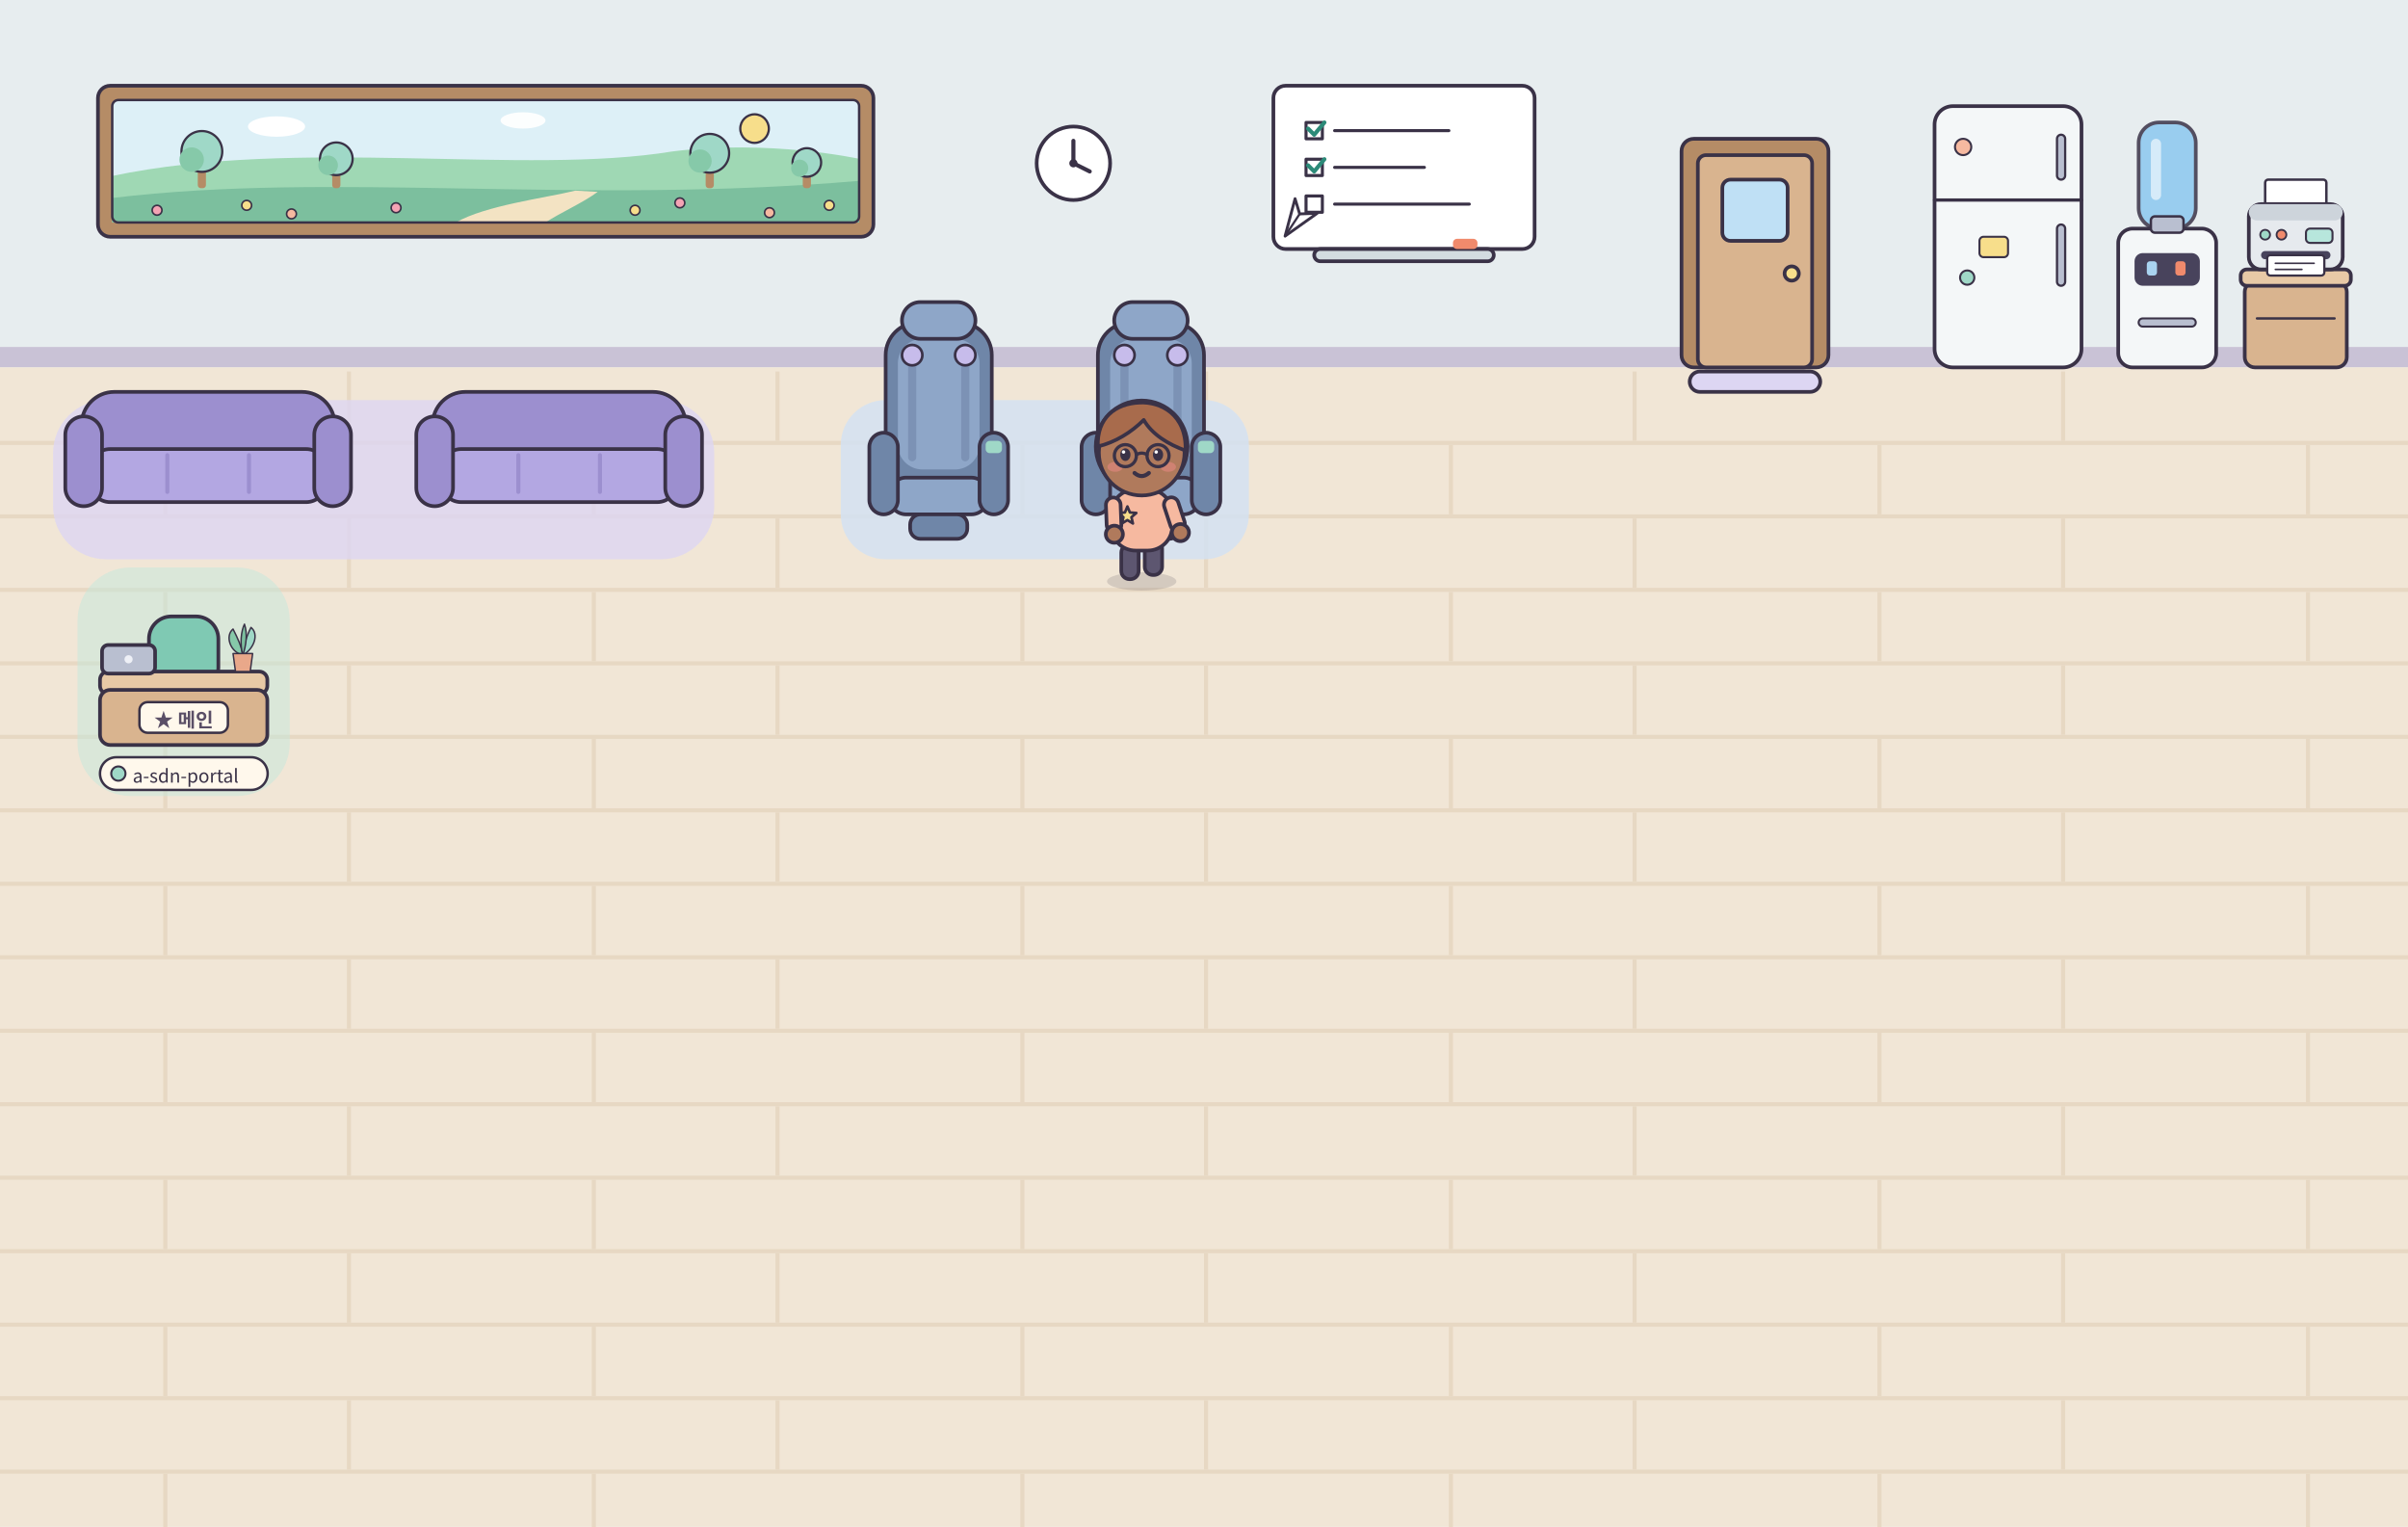
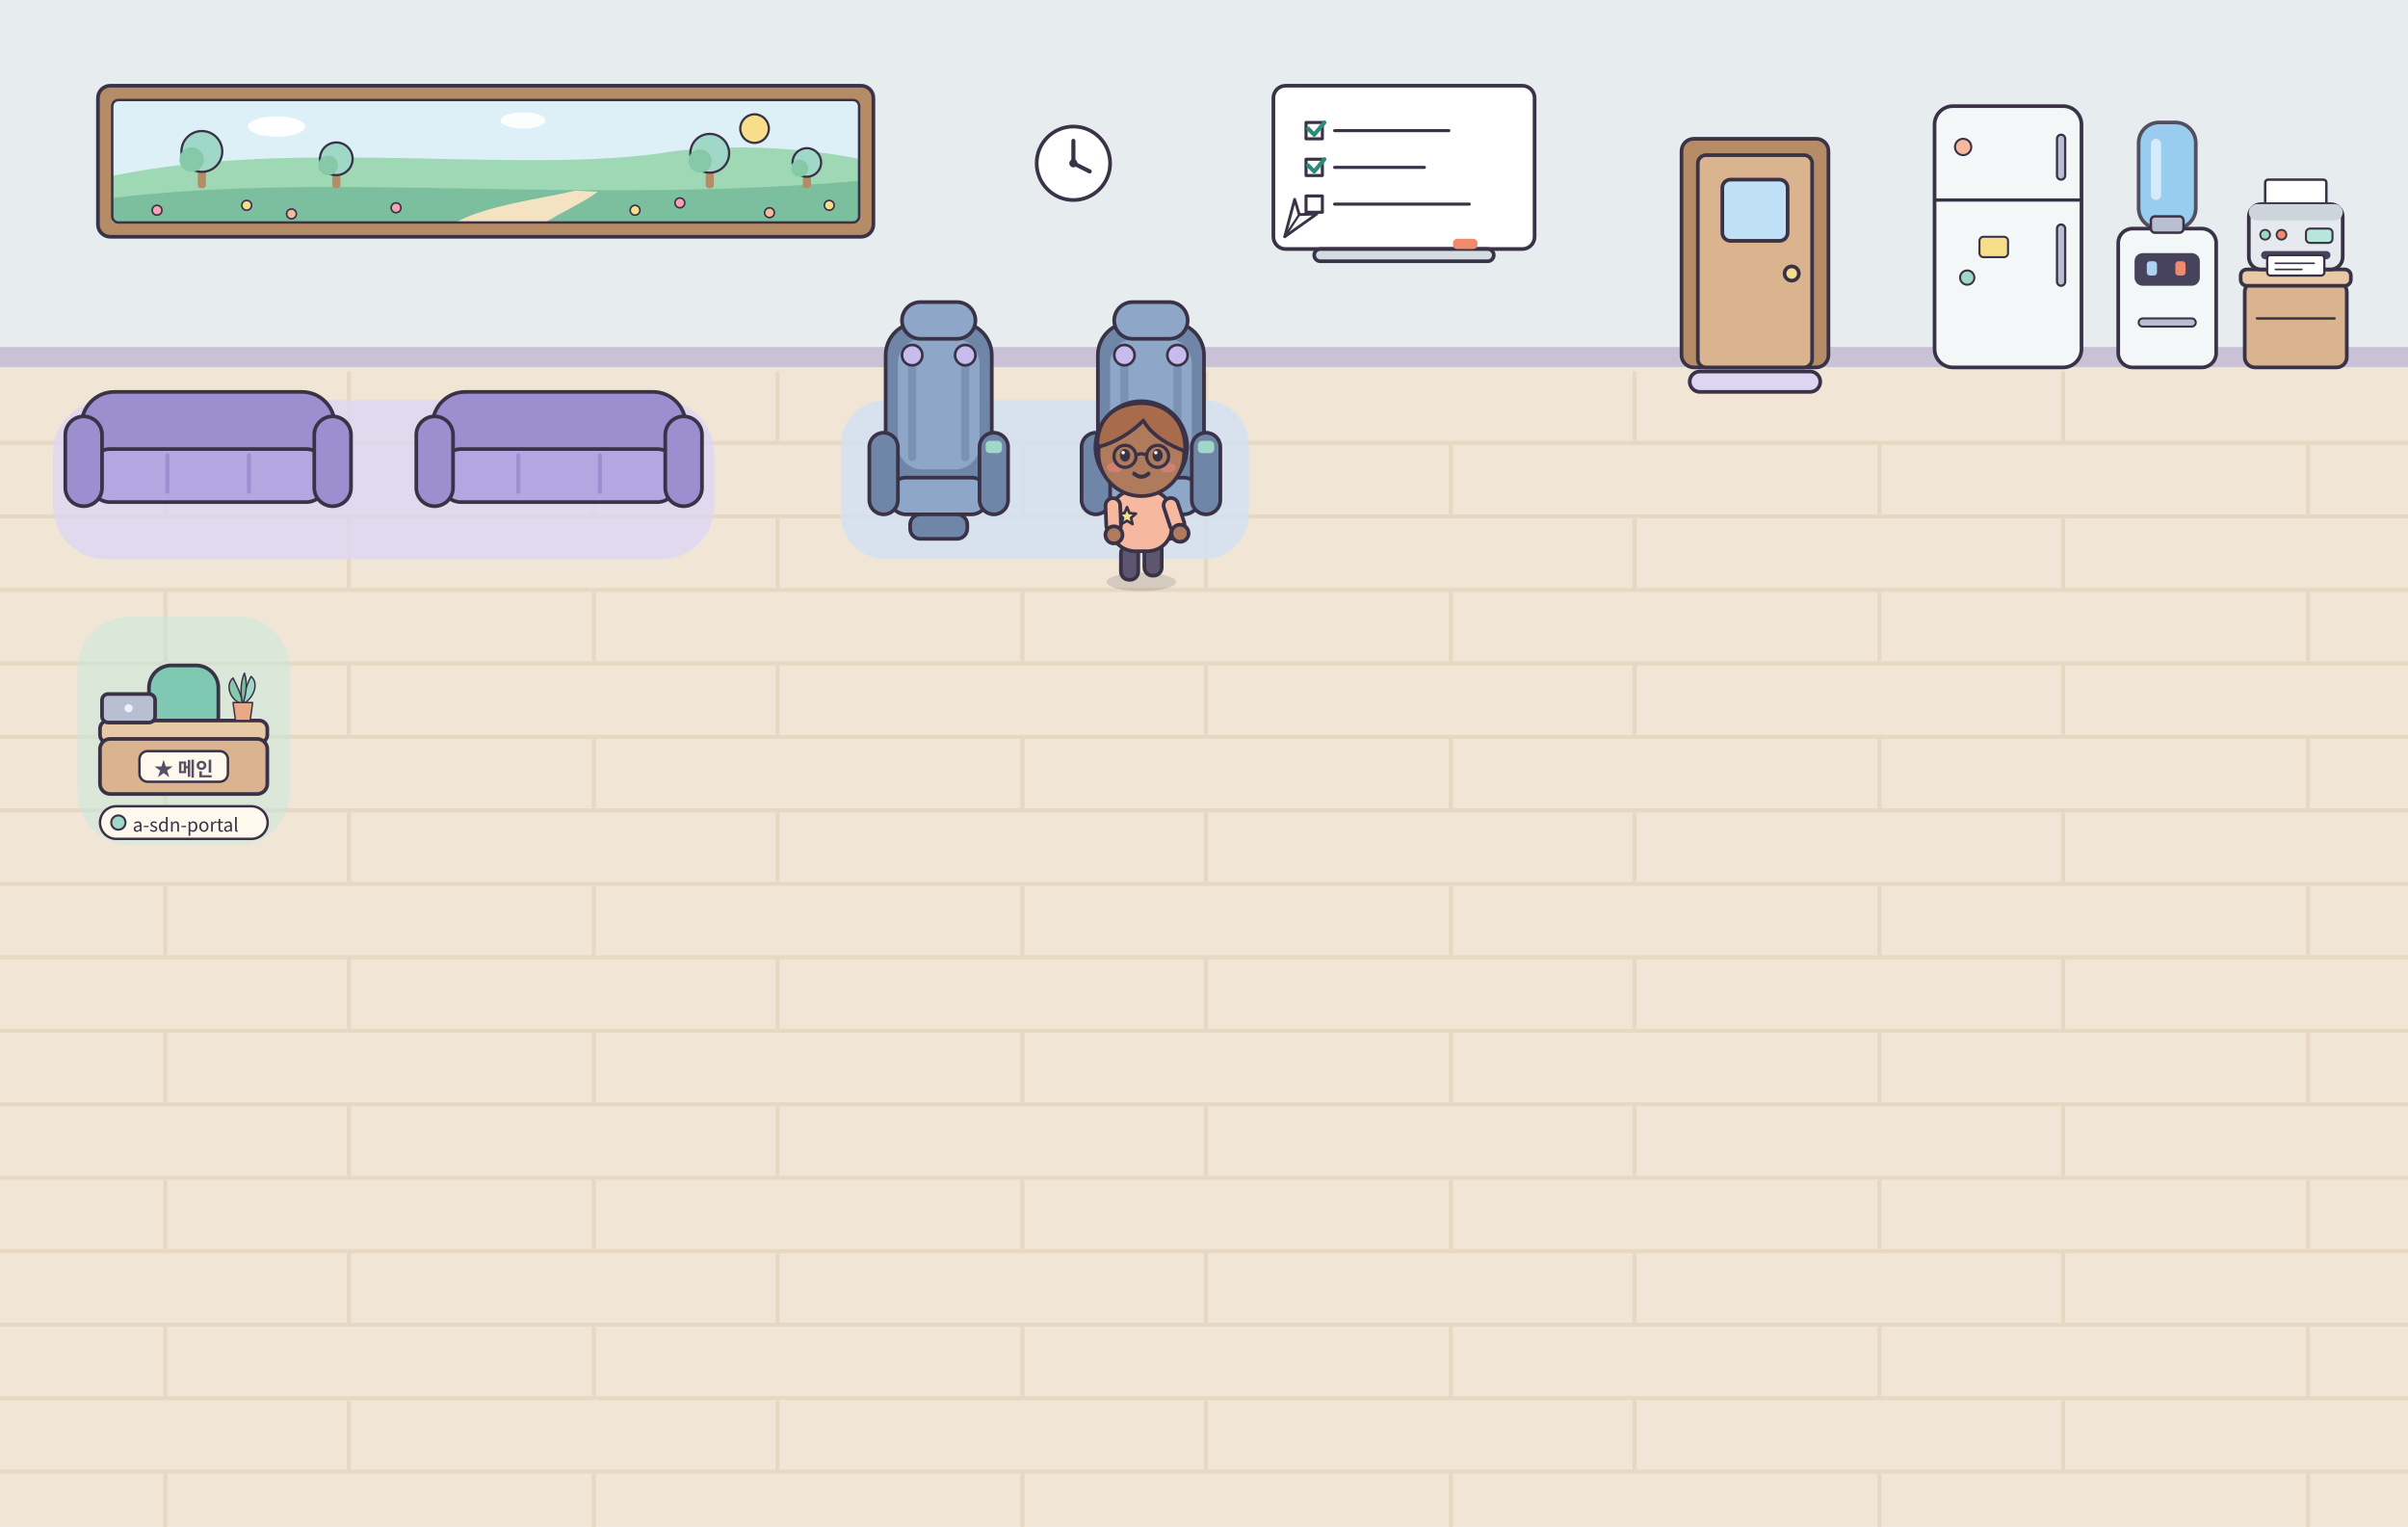
<svg xmlns="http://www.w3.org/2000/svg" viewBox="-20 -20 1180 748" width="1180" height="748" font-family="Apple SD Gothic Neo, Noto Sans CJK KR, Noto Sans KR, WenQuanYi Zen Hei, sans-serif">
  <rect x="-20" y="-20" width="1180" height="180" rx="0" fill="#E7EDEF" />
  <rect x="-20" y="150" width="1180" height="10" rx="0" fill="#C9C2D6" />
  <rect x="-20" y="160" width="1180" height="568" rx="0" fill="#F1E6D6" />
  <rect x="-20" y="196" width="1180" height="2" rx="0" fill="#E7D8C3" />
  <rect x="150" y="162" width="2" height="34" rx="0" fill="#E7D8C3" />
  <rect x="360" y="162" width="2" height="34" rx="0" fill="#E7D8C3" />
  <rect x="570" y="162" width="2" height="34" rx="0" fill="#E7D8C3" />
  <rect x="780" y="162" width="2" height="34" rx="0" fill="#E7D8C3" />
  <rect x="990" y="162" width="2" height="34" rx="0" fill="#E7D8C3" />
  <rect x="-20" y="232" width="1180" height="2" rx="0" fill="#E7D8C3" />
  <rect x="60" y="198" width="2" height="34" rx="0" fill="#E7D8C3" />
  <rect x="270" y="198" width="2" height="34" rx="0" fill="#E7D8C3" />
  <rect x="480" y="198" width="2" height="34" rx="0" fill="#E7D8C3" />
  <rect x="690" y="198" width="2" height="34" rx="0" fill="#E7D8C3" />
  <rect x="900" y="198" width="2" height="34" rx="0" fill="#E7D8C3" />
  <rect x="1110" y="198" width="2" height="34" rx="0" fill="#E7D8C3" />
  <rect x="-20" y="268" width="1180" height="2" rx="0" fill="#E7D8C3" />
  <rect x="150" y="234" width="2" height="34" rx="0" fill="#E7D8C3" />
  <rect x="360" y="234" width="2" height="34" rx="0" fill="#E7D8C3" />
  <rect x="570" y="234" width="2" height="34" rx="0" fill="#E7D8C3" />
  <rect x="780" y="234" width="2" height="34" rx="0" fill="#E7D8C3" />
  <rect x="990" y="234" width="2" height="34" rx="0" fill="#E7D8C3" />
  <rect x="-20" y="304" width="1180" height="2" rx="0" fill="#E7D8C3" />
  <rect x="60" y="270" width="2" height="34" rx="0" fill="#E7D8C3" />
  <rect x="270" y="270" width="2" height="34" rx="0" fill="#E7D8C3" />
  <rect x="480" y="270" width="2" height="34" rx="0" fill="#E7D8C3" />
  <rect x="690" y="270" width="2" height="34" rx="0" fill="#E7D8C3" />
  <rect x="900" y="270" width="2" height="34" rx="0" fill="#E7D8C3" />
  <rect x="1110" y="270" width="2" height="34" rx="0" fill="#E7D8C3" />
  <rect x="-20" y="340" width="1180" height="2" rx="0" fill="#E7D8C3" />
  <rect x="150" y="306" width="2" height="34" rx="0" fill="#E7D8C3" />
  <rect x="360" y="306" width="2" height="34" rx="0" fill="#E7D8C3" />
  <rect x="570" y="306" width="2" height="34" rx="0" fill="#E7D8C3" />
  <rect x="780" y="306" width="2" height="34" rx="0" fill="#E7D8C3" />
  <rect x="990" y="306" width="2" height="34" rx="0" fill="#E7D8C3" />
  <rect x="-20" y="376" width="1180" height="2" rx="0" fill="#E7D8C3" />
  <rect x="60" y="342" width="2" height="34" rx="0" fill="#E7D8C3" />
  <rect x="270" y="342" width="2" height="34" rx="0" fill="#E7D8C3" />
  <rect x="480" y="342" width="2" height="34" rx="0" fill="#E7D8C3" />
  <rect x="690" y="342" width="2" height="34" rx="0" fill="#E7D8C3" />
  <rect x="900" y="342" width="2" height="34" rx="0" fill="#E7D8C3" />
  <rect x="1110" y="342" width="2" height="34" rx="0" fill="#E7D8C3" />
  <rect x="-20" y="412" width="1180" height="2" rx="0" fill="#E7D8C3" />
  <rect x="150" y="378" width="2" height="34" rx="0" fill="#E7D8C3" />
  <rect x="360" y="378" width="2" height="34" rx="0" fill="#E7D8C3" />
  <rect x="570" y="378" width="2" height="34" rx="0" fill="#E7D8C3" />
  <rect x="780" y="378" width="2" height="34" rx="0" fill="#E7D8C3" />
  <rect x="990" y="378" width="2" height="34" rx="0" fill="#E7D8C3" />
  <rect x="-20" y="448" width="1180" height="2" rx="0" fill="#E7D8C3" />
  <rect x="60" y="414" width="2" height="34" rx="0" fill="#E7D8C3" />
  <rect x="270" y="414" width="2" height="34" rx="0" fill="#E7D8C3" />
  <rect x="480" y="414" width="2" height="34" rx="0" fill="#E7D8C3" />
  <rect x="690" y="414" width="2" height="34" rx="0" fill="#E7D8C3" />
  <rect x="900" y="414" width="2" height="34" rx="0" fill="#E7D8C3" />
  <rect x="1110" y="414" width="2" height="34" rx="0" fill="#E7D8C3" />
  <rect x="-20" y="484" width="1180" height="2" rx="0" fill="#E7D8C3" />
  <rect x="150" y="450" width="2" height="34" rx="0" fill="#E7D8C3" />
  <rect x="360" y="450" width="2" height="34" rx="0" fill="#E7D8C3" />
  <rect x="570" y="450" width="2" height="34" rx="0" fill="#E7D8C3" />
  <rect x="780" y="450" width="2" height="34" rx="0" fill="#E7D8C3" />
  <rect x="990" y="450" width="2" height="34" rx="0" fill="#E7D8C3" />
  <rect x="-20" y="520" width="1180" height="2" rx="0" fill="#E7D8C3" />
  <rect x="60" y="486" width="2" height="34" rx="0" fill="#E7D8C3" />
  <rect x="270" y="486" width="2" height="34" rx="0" fill="#E7D8C3" />
  <rect x="480" y="486" width="2" height="34" rx="0" fill="#E7D8C3" />
  <rect x="690" y="486" width="2" height="34" rx="0" fill="#E7D8C3" />
  <rect x="900" y="486" width="2" height="34" rx="0" fill="#E7D8C3" />
  <rect x="1110" y="486" width="2" height="34" rx="0" fill="#E7D8C3" />
  <rect x="-20" y="556" width="1180" height="2" rx="0" fill="#E7D8C3" />
  <rect x="150" y="522" width="2" height="34" rx="0" fill="#E7D8C3" />
  <rect x="360" y="522" width="2" height="34" rx="0" fill="#E7D8C3" />
  <rect x="570" y="522" width="2" height="34" rx="0" fill="#E7D8C3" />
  <rect x="780" y="522" width="2" height="34" rx="0" fill="#E7D8C3" />
  <rect x="990" y="522" width="2" height="34" rx="0" fill="#E7D8C3" />
  <rect x="-20" y="592" width="1180" height="2" rx="0" fill="#E7D8C3" />
  <rect x="60" y="558" width="2" height="34" rx="0" fill="#E7D8C3" />
  <rect x="270" y="558" width="2" height="34" rx="0" fill="#E7D8C3" />
  <rect x="480" y="558" width="2" height="34" rx="0" fill="#E7D8C3" />
  <rect x="690" y="558" width="2" height="34" rx="0" fill="#E7D8C3" />
  <rect x="900" y="558" width="2" height="34" rx="0" fill="#E7D8C3" />
  <rect x="1110" y="558" width="2" height="34" rx="0" fill="#E7D8C3" />
  <rect x="-20" y="628" width="1180" height="2" rx="0" fill="#E7D8C3" />
  <rect x="150" y="594" width="2" height="34" rx="0" fill="#E7D8C3" />
  <rect x="360" y="594" width="2" height="34" rx="0" fill="#E7D8C3" />
  <rect x="570" y="594" width="2" height="34" rx="0" fill="#E7D8C3" />
  <rect x="780" y="594" width="2" height="34" rx="0" fill="#E7D8C3" />
  <rect x="990" y="594" width="2" height="34" rx="0" fill="#E7D8C3" />
  <rect x="-20" y="664" width="1180" height="2" rx="0" fill="#E7D8C3" />
  <rect x="60" y="630" width="2" height="34" rx="0" fill="#E7D8C3" />
  <rect x="270" y="630" width="2" height="34" rx="0" fill="#E7D8C3" />
  <rect x="480" y="630" width="2" height="34" rx="0" fill="#E7D8C3" />
  <rect x="690" y="630" width="2" height="34" rx="0" fill="#E7D8C3" />
  <rect x="900" y="630" width="2" height="34" rx="0" fill="#E7D8C3" />
  <rect x="1110" y="630" width="2" height="34" rx="0" fill="#E7D8C3" />
  <rect x="-20" y="700" width="1180" height="2" rx="0" fill="#E7D8C3" />
  <rect x="150" y="666" width="2" height="34" rx="0" fill="#E7D8C3" />
  <rect x="360" y="666" width="2" height="34" rx="0" fill="#E7D8C3" />
  <rect x="570" y="666" width="2" height="34" rx="0" fill="#E7D8C3" />
  <rect x="780" y="666" width="2" height="34" rx="0" fill="#E7D8C3" />
  <rect x="990" y="666" width="2" height="34" rx="0" fill="#E7D8C3" />
  <rect x="-20" y="736" width="1180" height="2" rx="0" fill="#E7D8C3" />
  <rect x="60" y="702" width="2" height="34" rx="0" fill="#E7D8C3" />
  <rect x="270" y="702" width="2" height="34" rx="0" fill="#E7D8C3" />
  <rect x="480" y="702" width="2" height="34" rx="0" fill="#E7D8C3" />
  <rect x="690" y="702" width="2" height="34" rx="0" fill="#E7D8C3" />
  <rect x="900" y="702" width="2" height="34" rx="0" fill="#E7D8C3" />
  <rect x="1110" y="702" width="2" height="34" rx="0" fill="#E7D8C3" />
-   <rect x="18" y="258" width="104" height="112" rx="26" fill="#C3E7DC" opacity="0.5" />
+   <rect x="18" y="282" width="104" height="112" rx="26" fill="#C3E7DC" opacity="0.5" />
  <rect x="6" y="176" width="324" height="78" rx="26" fill="#DDD6F3" opacity="0.8" />
  <rect x="392" y="176" width="200" height="78" rx="22" fill="#D4E2F2" opacity="0.85" />
  <rect x="808" y="162" width="64" height="10" rx="5" fill="#DDD6F3" stroke="#3A3247" stroke-width="1.8" stroke-linecap="round" stroke-linejoin="round" />
  <rect x="28" y="22" width="380" height="74" rx="6" fill="#B58C66" stroke="#3A3247" stroke-width="1.8" stroke-linecap="round" stroke-linejoin="round" />
  <rect x="35" y="29" width="366" height="60" rx="3" fill="#DDF0F7" />
  <circle cx="349.76" cy="43" r="7" fill="#F7DE8B" stroke="#3A3247" stroke-width="1.1" stroke-linecap="round" stroke-linejoin="round" />
  <ellipse cx="115.52" cy="42" rx="14" ry="5" fill="#FFFFFF" />
  <ellipse cx="236.3" cy="39" rx="11" ry="4" fill="#FFFFFF" opacity="0.9" />
  <path d="M35,66.2 C126.5,47 236.3,66.2 309.5,54.2 C357.08,48.2 401,57.8 401,57.8 L401,89 L35,89 Z" fill="#9FD8B4" />
  <path d="M35,77 C144.8,63.8 261.92,80.6 401,68.6 L401,89 L35,89 Z" fill="#7CBF9E" />
  <path d="M203.36,89 C218,80.6 247.28,77 261.92,73.4 L272.9,74 C265.58,79.4 254.6,84.2 247.28,89 Z" fill="#F3E3C3" />
  <rect x="76.92" y="60.2" width="4" height="12" rx="1.5" fill="#B58C66" />
  <circle cx="78.92" cy="54.2" r="10" fill="#9FD8C7" stroke="#3A3247" stroke-width="1.1" stroke-linecap="round" stroke-linejoin="round" />
  <circle cx="73.92" cy="58.2" r="6" fill="#86C9A9" />
  <rect x="142.8" y="62.6" width="4" height="9.6" rx="1.5" fill="#B58C66" />
  <circle cx="144.8" cy="57.8" r="8" fill="#9FD8C7" stroke="#3A3247" stroke-width="1.1" stroke-linecap="round" stroke-linejoin="round" />
  <circle cx="140.8" cy="61" r="4.8" fill="#86C9A9" />
  <rect x="325.8" y="60.8" width="4" height="11.4" rx="1.5" fill="#B58C66" />
  <circle cx="327.8" cy="55.1" r="9.5" fill="#9FD8C7" stroke="#3A3247" stroke-width="1.1" stroke-linecap="round" stroke-linejoin="round" />
  <circle cx="323.05" cy="58.9" r="5.7" fill="#86C9A9" />
  <rect x="373.38" y="63.8" width="4" height="8.4" rx="1.5" fill="#B58C66" />
  <circle cx="375.38" cy="59.6" r="7" fill="#9FD8C7" stroke="#3A3247" stroke-width="1.1" stroke-linecap="round" stroke-linejoin="round" />
  <circle cx="371.88" cy="62.4" r="4.2" fill="#86C9A9" />
  <circle cx="56.96" cy="83" r="2.4" fill="#F4A3B4" stroke="#3A3247" stroke-width="0.8" stroke-linecap="round" stroke-linejoin="round" />
  <circle cx="100.88" cy="80.6" r="2.4" fill="#F7DE8B" stroke="#3A3247" stroke-width="0.8" stroke-linecap="round" stroke-linejoin="round" />
  <circle cx="122.84" cy="84.8" r="2.4" fill="#F6B9A0" stroke="#3A3247" stroke-width="0.8" stroke-linecap="round" stroke-linejoin="round" />
  <circle cx="174.08" cy="81.8" r="2.4" fill="#F4A3B4" stroke="#3A3247" stroke-width="0.8" stroke-linecap="round" stroke-linejoin="round" />
  <circle cx="291.2" cy="83" r="2.4" fill="#F7DE8B" stroke="#3A3247" stroke-width="0.8" stroke-linecap="round" stroke-linejoin="round" />
  <circle cx="313.16" cy="79.4" r="2.4" fill="#F4A3B4" stroke="#3A3247" stroke-width="0.8" stroke-linecap="round" stroke-linejoin="round" />
  <circle cx="357.08" cy="84.2" r="2.4" fill="#F6B9A0" stroke="#3A3247" stroke-width="0.8" stroke-linecap="round" stroke-linejoin="round" />
  <circle cx="386.36" cy="80.6" r="2.4" fill="#F7DE8B" stroke="#3A3247" stroke-width="0.8" stroke-linecap="round" stroke-linejoin="round" />
  <rect x="35" y="29" width="366" height="60" rx="3" fill="none" stroke="#3A3247" stroke-width="1.2" stroke-linecap="round" stroke-linejoin="round" />
  <circle cx="506" cy="60" r="18" fill="#FFFFFF" stroke="#3A3247" stroke-width="1.8" stroke-linecap="round" stroke-linejoin="round" />
  <path d="M506,60 L506,49 M506,60 L514,64" fill="none" stroke="#3A3247" stroke-width="2" stroke-linecap="round" stroke-linejoin="round" />
  <circle cx="506" cy="60" r="2" fill="#3A3247" />
  <rect x="604" y="22" width="128" height="80" rx="6" fill="#FFFFFF" stroke="#3A3247" stroke-width="1.8" stroke-linecap="round" stroke-linejoin="round" />
  <path d="M620,40 L628,40 L628,48 L620,48 Z M634,44 L690,44 M620,58 L628,58 L628,66 L620,66 Z M634,62 L678,62 M620,76 L628,76 L628,84 L620,84 Z M634,80 L700,80" fill="none" stroke="#3A3247" stroke-width="1.5" stroke-linecap="round" stroke-linejoin="round" />
  <path d="M621,43 L624,46 L629,40 M621,61 L624,64 L629,58" fill="none" stroke="#2C8A78" stroke-width="2" stroke-linecap="round" stroke-linejoin="round" />
  <rect x="624" y="102" width="88" height="6" rx="3" fill="#D3DCE0" stroke="#3A3247" stroke-width="1.8" stroke-linecap="round" stroke-linejoin="round" />
  <rect x="692" y="97" width="12" height="5" rx="2" fill="#F08A6C" />
  <rect x="804" y="48" width="72" height="112" rx="6" fill="#B58C66" stroke="#3A3247" stroke-width="1.8" stroke-linecap="round" stroke-linejoin="round" />
  <rect x="812" y="56" width="56" height="104" rx="4" fill="#D9B48F" stroke="#3A3247" stroke-width="1.8" stroke-linecap="round" stroke-linejoin="round" />
  <rect x="824" y="68" width="32" height="30" rx="4" fill="#BFE0F5" stroke="#3A3247" stroke-width="1.8" stroke-linecap="round" stroke-linejoin="round" />
  <circle cx="858" cy="114" r="3.5" fill="#F7DE8B" stroke="#3A3247" stroke-width="1.8" stroke-linecap="round" stroke-linejoin="round" />
  <rect x="928" y="32" width="72" height="128" rx="9" fill="#F4F7F8" stroke="#3A3247" stroke-width="1.8" stroke-linecap="round" stroke-linejoin="round" />
  <path d="M928,78 L1000,78" fill="none" stroke="#3A3247" stroke-width="1.6" stroke-linecap="round" stroke-linejoin="round" />
  <rect x="988" y="46" width="4" height="22" rx="2" fill="#B9BFD0" stroke="#3A3247" stroke-width="1.1" stroke-linecap="round" stroke-linejoin="round" />
  <rect x="988" y="90" width="4" height="30" rx="2" fill="#B9BFD0" stroke="#3A3247" stroke-width="1.1" stroke-linecap="round" stroke-linejoin="round" />
  <circle cx="942" cy="52" r="4" fill="#F6B9A0" stroke="#3A3247" stroke-width="1" stroke-linecap="round" stroke-linejoin="round" />
  <rect x="950" y="96" width="14" height="10" rx="2" fill="#F7DE8B" stroke="#3A3247" stroke-width="1" stroke-linecap="round" stroke-linejoin="round" />
  <circle cx="944" cy="116" r="3.5" fill="#9FD8C7" stroke="#3A3247" stroke-width="1" stroke-linecap="round" stroke-linejoin="round" />
  <rect x="1018" y="92" width="48" height="68" rx="7" fill="#F4F7F8" stroke="#3A3247" stroke-width="1.8" stroke-linecap="round" stroke-linejoin="round" />
  <rect x="1026" y="104" width="32" height="16" rx="4" fill="#48435C" />
  <rect x="1032" y="108" width="5" height="7" rx="1.5" fill="#A9D3F0" />
  <rect x="1046" y="108" width="5" height="7" rx="1.5" fill="#F08A6C" />
  <rect x="1028" y="136" width="28" height="4" rx="2" fill="#B9BFD0" stroke="#3A3247" stroke-width="1" stroke-linecap="round" stroke-linejoin="round" />
  <rect x="1028" y="40" width="28" height="52" rx="10" fill="#8CC8EE" stroke="#3A3247" stroke-width="1.8" stroke-linecap="round" stroke-linejoin="round" opacity="0.85" />
  <rect x="1034" y="48" width="5" height="30" rx="2.5" fill="#FFFFFF" opacity="0.6" />
  <rect x="1034" y="86" width="16" height="8" rx="2" fill="#B9BFD0" stroke="#3A3247" stroke-width="1.2" stroke-linecap="round" stroke-linejoin="round" />
  <rect x="1080" y="118" width="50" height="42" rx="5" fill="#D9B48F" stroke="#3A3247" stroke-width="1.8" stroke-linecap="round" stroke-linejoin="round" />
  <rect x="1078" y="112" width="54" height="8" rx="3" fill="#E8C9A6" stroke="#3A3247" stroke-width="1.8" stroke-linecap="round" stroke-linejoin="round" />
  <path d="M1086,136 L1124,136" fill="none" stroke="#3A3247" stroke-width="1.2" stroke-linecap="round" stroke-linejoin="round" />
  <rect x="1090" y="68" width="30" height="18" rx="1.5" fill="#FFFFFF" stroke="#3A3247" stroke-width="1.2" stroke-linecap="round" stroke-linejoin="round" />
  <rect x="1082" y="80" width="46" height="32" rx="6" fill="#E6EAEE" stroke="#3A3247" stroke-width="1.8" stroke-linecap="round" stroke-linejoin="round" />
  <rect x="1082" y="80" width="46" height="8" rx="4" fill="#CDD4DB" />
  <rect x="1110" y="92" width="13" height="7" rx="2" fill="#78E1C3" fill-opacity="0.42" stroke="#3A3247" stroke-width="1" stroke-linecap="round" stroke-linejoin="round" />
  <circle cx="1090" cy="95" r="2.4" fill="#9FD8C7" stroke="#3A3247" stroke-width="0.9" stroke-linecap="round" stroke-linejoin="round" />
  <circle cx="1098" cy="95" r="2.4" fill="#F08A6C" stroke="#3A3247" stroke-width="0.9" stroke-linecap="round" stroke-linejoin="round" />
  <rect x="1088" y="103" width="34" height="4" rx="2" fill="#48435C" />
  <rect x="1091" y="105" width="28" height="10" rx="1.5" fill="#FFFFFF" stroke="#3A3247" stroke-width="1.1" stroke-linecap="round" stroke-linejoin="round" />
  <path d="M1095,109 L1114,109 M1095,112 L1108,112" fill="none" stroke="#3A3247" stroke-width="0.8" stroke-linecap="round" stroke-linejoin="round" />
-   <rect x="29" y="351" width="82.16" height="16" rx="8" fill="#FFF8EC" stroke="#3A3247" stroke-width="1.2" stroke-linecap="round" stroke-linejoin="round" />
-   <circle cx="38" cy="359" r="3.5" fill="#9FD8C7" stroke="#3A3247" stroke-width="1" stroke-linecap="round" stroke-linejoin="round" />
-   <text x="45" y="359.5" font-size="9" text-anchor="start" dominant-baseline="central" fill="#3A3247">a-sdn-portal</text>
+   <rect x="29" y="375" width="82.16" height="16" rx="8" fill="#FFF8EC" stroke="#3A3247" stroke-width="1.2" stroke-linecap="round" stroke-linejoin="round" />
+   <circle cx="38" cy="383" r="3.5" fill="#9FD8C7" stroke="#3A3247" stroke-width="1" stroke-linecap="round" stroke-linejoin="round" />
+   <text x="45" y="383.5" font-size="9" text-anchor="start" dominant-baseline="central" fill="#3A3247">a-sdn-portal</text>
  <rect x="20" y="172" width="124" height="38" rx="16" fill="#9C8FCF" stroke="#3A3247" stroke-width="1.8" stroke-linecap="round" stroke-linejoin="round" />
  <rect x="192" y="172" width="124" height="38" rx="16" fill="#9C8FCF" stroke="#3A3247" stroke-width="1.8" stroke-linecap="round" stroke-linejoin="round" />
  <rect x="24" y="200" width="116" height="26" rx="10" fill="#B3A7E2" stroke="#3A3247" stroke-width="1.8" stroke-linecap="round" stroke-linejoin="round" />
  <rect x="61" y="202" width="2" height="20" rx="1" fill="#9C8FCF" />
  <rect x="101" y="202" width="2" height="20" rx="1" fill="#9C8FCF" />
  <rect x="12" y="184" width="18" height="44" rx="9" fill="#9C8FCF" stroke="#3A3247" stroke-width="1.8" stroke-linecap="round" stroke-linejoin="round" />
  <rect x="134" y="184" width="18" height="44" rx="9" fill="#9C8FCF" stroke="#3A3247" stroke-width="1.8" stroke-linecap="round" stroke-linejoin="round" />
  <rect x="196" y="200" width="116" height="26" rx="10" fill="#B3A7E2" stroke="#3A3247" stroke-width="1.8" stroke-linecap="round" stroke-linejoin="round" />
  <rect x="233" y="202" width="2" height="20" rx="1" fill="#9C8FCF" />
  <rect x="273" y="202" width="2" height="20" rx="1" fill="#9C8FCF" />
  <rect x="184" y="184" width="18" height="44" rx="9" fill="#9C8FCF" stroke="#3A3247" stroke-width="1.8" stroke-linecap="round" stroke-linejoin="round" />
  <rect x="306" y="184" width="18" height="44" rx="9" fill="#9C8FCF" stroke="#3A3247" stroke-width="1.8" stroke-linecap="round" stroke-linejoin="round" />
  <rect x="414" y="138" width="52" height="80" rx="16" fill="#6F86A8" stroke="#3A3247" stroke-width="1.8" stroke-linecap="round" stroke-linejoin="round" />
  <rect x="420" y="146" width="40" height="64" rx="12" fill="#8EA6C8" />
  <rect x="422" y="128" width="36" height="18" rx="9" fill="#8EA6C8" stroke="#3A3247" stroke-width="1.8" stroke-linecap="round" stroke-linejoin="round" />
  <rect x="518" y="138" width="52" height="80" rx="16" fill="#6F86A8" stroke="#3A3247" stroke-width="1.8" stroke-linecap="round" stroke-linejoin="round" />
  <rect x="524" y="146" width="40" height="64" rx="12" fill="#8EA6C8" />
  <rect x="526" y="128" width="36" height="18" rx="9" fill="#8EA6C8" stroke="#3A3247" stroke-width="1.8" stroke-linecap="round" stroke-linejoin="round" />
  <rect x="425" y="150" width="4" height="56" rx="2" fill="#6F86A8" opacity="0.6" />
  <rect x="451" y="150" width="4" height="56" rx="2" fill="#6F86A8" opacity="0.6" />
  <circle cx="427" cy="154" r="5" fill="#C7BCEB" stroke="#3A3247" stroke-width="1.3" stroke-linecap="round" stroke-linejoin="round" />
  <circle cx="453" cy="154" r="5" fill="#C7BCEB" stroke="#3A3247" stroke-width="1.3" stroke-linecap="round" stroke-linejoin="round" />
  <rect x="529" y="150" width="4" height="56" rx="2" fill="#6F86A8" opacity="0.6" />
  <rect x="555" y="150" width="4" height="56" rx="2" fill="#6F86A8" opacity="0.6" />
  <circle cx="531" cy="154" r="5" fill="#C7BCEB" stroke="#3A3247" stroke-width="1.3" stroke-linecap="round" stroke-linejoin="round" />
  <circle cx="557" cy="154" r="5" fill="#C7BCEB" stroke="#3A3247" stroke-width="1.3" stroke-linecap="round" stroke-linejoin="round" />
  <rect x="416" y="214" width="48" height="18" rx="8" fill="#8EA6C8" stroke="#3A3247" stroke-width="1.8" stroke-linecap="round" stroke-linejoin="round" />
  <rect x="406" y="192" width="14" height="40" rx="7" fill="#6F86A8" stroke="#3A3247" stroke-width="1.8" stroke-linecap="round" stroke-linejoin="round" />
  <rect x="460" y="192" width="14" height="40" rx="7" fill="#6F86A8" stroke="#3A3247" stroke-width="1.8" stroke-linecap="round" stroke-linejoin="round" />
  <rect x="463" y="196" width="8" height="6" rx="2" fill="#9FD8C7" />
  <rect x="426" y="232" width="28" height="12" rx="5" fill="#6F86A8" stroke="#3A3247" stroke-width="1.8" stroke-linecap="round" stroke-linejoin="round" />
  <rect x="520" y="214" width="48" height="18" rx="8" fill="#8EA6C8" stroke="#3A3247" stroke-width="1.8" stroke-linecap="round" stroke-linejoin="round" />
  <rect x="510" y="192" width="14" height="40" rx="7" fill="#6F86A8" stroke="#3A3247" stroke-width="1.8" stroke-linecap="round" stroke-linejoin="round" />
  <rect x="564" y="192" width="14" height="40" rx="7" fill="#6F86A8" stroke="#3A3247" stroke-width="1.8" stroke-linecap="round" stroke-linejoin="round" />
  <rect x="567" y="196" width="8" height="6" rx="2" fill="#9FD8C7" />
  <rect x="530" y="232" width="28" height="12" rx="5" fill="#6F86A8" stroke="#3A3247" stroke-width="1.8" stroke-linecap="round" stroke-linejoin="round" />
-   <g transform="translate(539.47,264.83)">
+   <g transform="translate(539.28,265.15)">
    <ellipse cx="0" cy="0" rx="17" ry="4.5" fill="#3A3247" fill-opacity="0.16" />
    <g transform="translate(0,-1.09) scale(-1,1)">
      <g transform="translate(0,-2.03)">
        <rect x="-10" y="-17" width="8.5" height="17" rx="4" fill="#5D5670" stroke="#3A3247" stroke-width="1.8" stroke-linecap="round" stroke-linejoin="round" />
      </g>
      <g transform="translate(0,0)">
        <rect x="1.5" y="-17" width="8.5" height="17" rx="4" fill="#5D5670" stroke="#3A3247" stroke-width="1.8" stroke-linecap="round" stroke-linejoin="round" />
      </g>
      <g transform="translate(0,-62) rotate(0,0,20)">
        <circle cx="0" cy="-3" r="22.5" fill="#A86B4C" stroke="#3A3247" stroke-width="1.8" stroke-linecap="round" stroke-linejoin="round" />
      </g>
      <g transform="">
        <rect x="-15" y="-44" width="30" height="30" rx="12" fill="#F6B9A0" stroke="#3A3247" stroke-width="1.8" stroke-linecap="round" stroke-linejoin="round" />
        <path d="M7,-35.6 L8.22,-32.67 L11.37,-32.42 L8.97,-30.36 L9.7,-27.28 L7,-28.93 L4.3,-27.28 L5.03,-30.36 L2.63,-32.42 L5.78,-32.67 Z" fill="#F7DE8B" stroke="#3A3247" stroke-width="1.3" stroke-linecap="round" stroke-linejoin="round" />
      </g>
      <g transform="translate(0,-62) rotate(0,0,20)">
        <circle cx="0" cy="0" r="21" fill="#B07A5C" stroke="#3A3247" stroke-width="1.8" stroke-linecap="round" stroke-linejoin="round" />
        <ellipse cx="-13" cy="7" rx="3.8" ry="2.4" fill="#F48C8C" opacity="0.45" />
        <ellipse cx="13" cy="7" rx="3.8" ry="2.4" fill="#F48C8C" opacity="0.45" />
        <g transform="translate(0,1) scale(1,1) translate(0,-1)">
          <ellipse cx="-8" cy="1" rx="2.5" ry="3.1" fill="#3A3247" />
          <circle cx="-7.1" cy="-0.3" r="0.85" fill="#FFFFFF" />
          <ellipse cx="8" cy="1" rx="2.5" ry="3.1" fill="#3A3247" />
          <circle cx="8.9" cy="-0.3" r="0.85" fill="#FFFFFF" />
        </g>
        <path d="M-3.5,10 Q0,13 3.5,10" fill="none" stroke="#3A3247" stroke-width="2" stroke-linecap="round" stroke-linejoin="round" />
        <path d="M-21.5,-1 C-22,-19 -9,-25 1,-24.5 C13,-24 22,-17 21.5,-3 C13,-5 5,-10 -1,-16 C-5,-9 -13,-4 -21.5,-1 Z" fill="#A86B4C" stroke="#3A3247" stroke-width="1.8" stroke-linecap="round" stroke-linejoin="round" />
        <circle cx="-8" cy="1.5" r="5.4" fill="none" stroke="#3A3247" stroke-width="1.6" stroke-linecap="round" stroke-linejoin="round" />
        <circle cx="8" cy="1.5" r="5.4" fill="none" stroke="#3A3247" stroke-width="1.6" stroke-linecap="round" stroke-linejoin="round" />
        <path d="M-2.6,1 Q0,-0.5 2.6,1" fill="none" stroke="#3A3247" stroke-width="1.6" stroke-linecap="round" stroke-linejoin="round" />
      </g>
      <g transform="translate(-14,-38) rotate(18.16)">
        <rect x="-3.6" y="-2" width="7.2" height="17" rx="3.6" fill="#F6B9A0" stroke="#3A3247" stroke-width="1.8" stroke-linecap="round" stroke-linejoin="round" />
        <circle cx="0" cy="16" r="4.2" fill="#B07A5C" stroke="#3A3247" stroke-width="1.8" stroke-linecap="round" stroke-linejoin="round" />
      </g>
      <g transform="translate(14,-38) rotate(2.16)">
        <rect x="-3.6" y="-2" width="7.2" height="17" rx="3.6" fill="#F6B9A0" stroke="#3A3247" stroke-width="1.8" stroke-linecap="round" stroke-linejoin="round" />
        <circle cx="0" cy="16" r="4.2" fill="#B07A5C" stroke="#3A3247" stroke-width="1.8" stroke-linecap="round" stroke-linejoin="round" />
      </g>
      <g transform="translate(0,-28)" />
    </g>
  </g>
-   <rect x="53" y="282" width="34" height="36" rx="11" fill="#7FC9B3" stroke="#3A3247" stroke-width="1.8" stroke-linecap="round" stroke-linejoin="round" />
-   <rect x="29" y="309" width="82" height="11" rx="4" fill="#E8C9A6" stroke="#3A3247" stroke-width="1.8" stroke-linecap="round" stroke-linejoin="round" />
-   <rect x="29" y="318" width="82" height="27" rx="5" fill="#D9B48F" stroke="#3A3247" stroke-width="1.8" stroke-linecap="round" stroke-linejoin="round" />
-   <rect x="30" y="296" width="26" height="14" rx="3" fill="#B9BFD0" stroke="#3A3247" stroke-width="1.8" stroke-linecap="round" stroke-linejoin="round" />
-   <circle cx="43" cy="303" r="2" fill="#EEF0F6" />
-   <rect x="48.33" y="324" width="43.35" height="15" rx="4" fill="#FFF8EC" stroke="#3A3247" stroke-width="1.2" stroke-linecap="round" stroke-linejoin="round" />
-   <text x="70" y="332" font-size="9.5" text-anchor="middle" dominant-baseline="central" font-weight="bold" fill="#5A4E66">★ 메인</text>
-   <path d="M99,301 C92.6,299.4 90.2,291.4 94.2,288.2 C96.6,293 98.2,296.2 99,301 Z" fill="#86C9A9" stroke="#3A3247" stroke-width="0.72" stroke-linecap="round" stroke-linejoin="round" />
-   <path d="M99,301 C104.6,297.8 107,290.6 103,287.4 C100.6,292.2 99.4,296.2 99,301 Z" fill="#9FD8C7" stroke="#3A3247" stroke-width="0.72" stroke-linecap="round" stroke-linejoin="round" />
-   <path d="M99,301 C97.4,295.4 98.2,289 99.8,285.8 C101.4,290.6 100.6,296.2 99,301 Z" fill="#7CBF9E" stroke="#3A3247" stroke-width="0.72" stroke-linecap="round" stroke-linejoin="round" />
-   <path d="M94.2,300.2 L103.8,300.2 L102.6,309 L95.4,309 Z" fill="#E9A88A" stroke="#3A3247" stroke-width="0.72" stroke-linecap="round" stroke-linejoin="round" />
-   <g class="effect" transform="translate(615.23,87.32)">
+   <rect x="53" y="306" width="34" height="36" rx="11" fill="#7FC9B3" stroke="#3A3247" stroke-width="1.8" stroke-linecap="round" stroke-linejoin="round" />
+   <rect x="29" y="333" width="82" height="11" rx="4" fill="#E8C9A6" stroke="#3A3247" stroke-width="1.8" stroke-linecap="round" stroke-linejoin="round" />
+   <rect x="29" y="342" width="82" height="27" rx="5" fill="#D9B48F" stroke="#3A3247" stroke-width="1.8" stroke-linecap="round" stroke-linejoin="round" />
+   <rect x="30" y="320" width="26" height="14" rx="3" fill="#B9BFD0" stroke="#3A3247" stroke-width="1.8" stroke-linecap="round" stroke-linejoin="round" />
+   <circle cx="43" cy="327" r="2" fill="#EEF0F6" />
+   <rect x="48.33" y="348" width="43.35" height="15" rx="4" fill="#FFF8EC" stroke="#3A3247" stroke-width="1.2" stroke-linecap="round" stroke-linejoin="round" />
+   <text x="70" y="356" font-size="9.5" text-anchor="middle" dominant-baseline="central" font-weight="bold" fill="#5A4E66">★ 메인</text>
+   <path d="M99,325 C92.6,323.4 90.2,315.4 94.2,312.2 C96.6,317 98.2,320.2 99,325 Z" fill="#86C9A9" stroke="#3A3247" stroke-width="0.72" stroke-linecap="round" stroke-linejoin="round" />
+   <path d="M99,325 C104.6,321.8 107,314.6 103,311.4 C100.6,316.2 99.4,320.2 99,325 Z" fill="#9FD8C7" stroke="#3A3247" stroke-width="0.72" stroke-linecap="round" stroke-linejoin="round" />
+   <path d="M99,325 C97.4,319.4 98.2,313 99.8,309.8 C101.4,314.6 100.6,320.2 99,325 Z" fill="#7CBF9E" stroke="#3A3247" stroke-width="0.72" stroke-linecap="round" stroke-linejoin="round" />
+   <path d="M94.2,324.2 L103.8,324.2 L102.6,333 L95.4,333 Z" fill="#E9A88A" stroke="#3A3247" stroke-width="0.72" stroke-linecap="round" stroke-linejoin="round" />
+   <g class="effect" transform="translate(615.04,87.64)">
    <path d="M-5.5,8.35 L10.25,-2.83 L1.65,-2.51 L-0.61,-9.98 Z" fill="#FFFFFF" stroke="#3A3247" stroke-width="1.4" stroke-linecap="round" stroke-linejoin="round" />
    <path d="M-5.5,8.35 L1.65,-2.51" fill="none" stroke="#3A3247" stroke-width="1.1" stroke-linecap="round" stroke-linejoin="round" />
  </g>
</svg>
